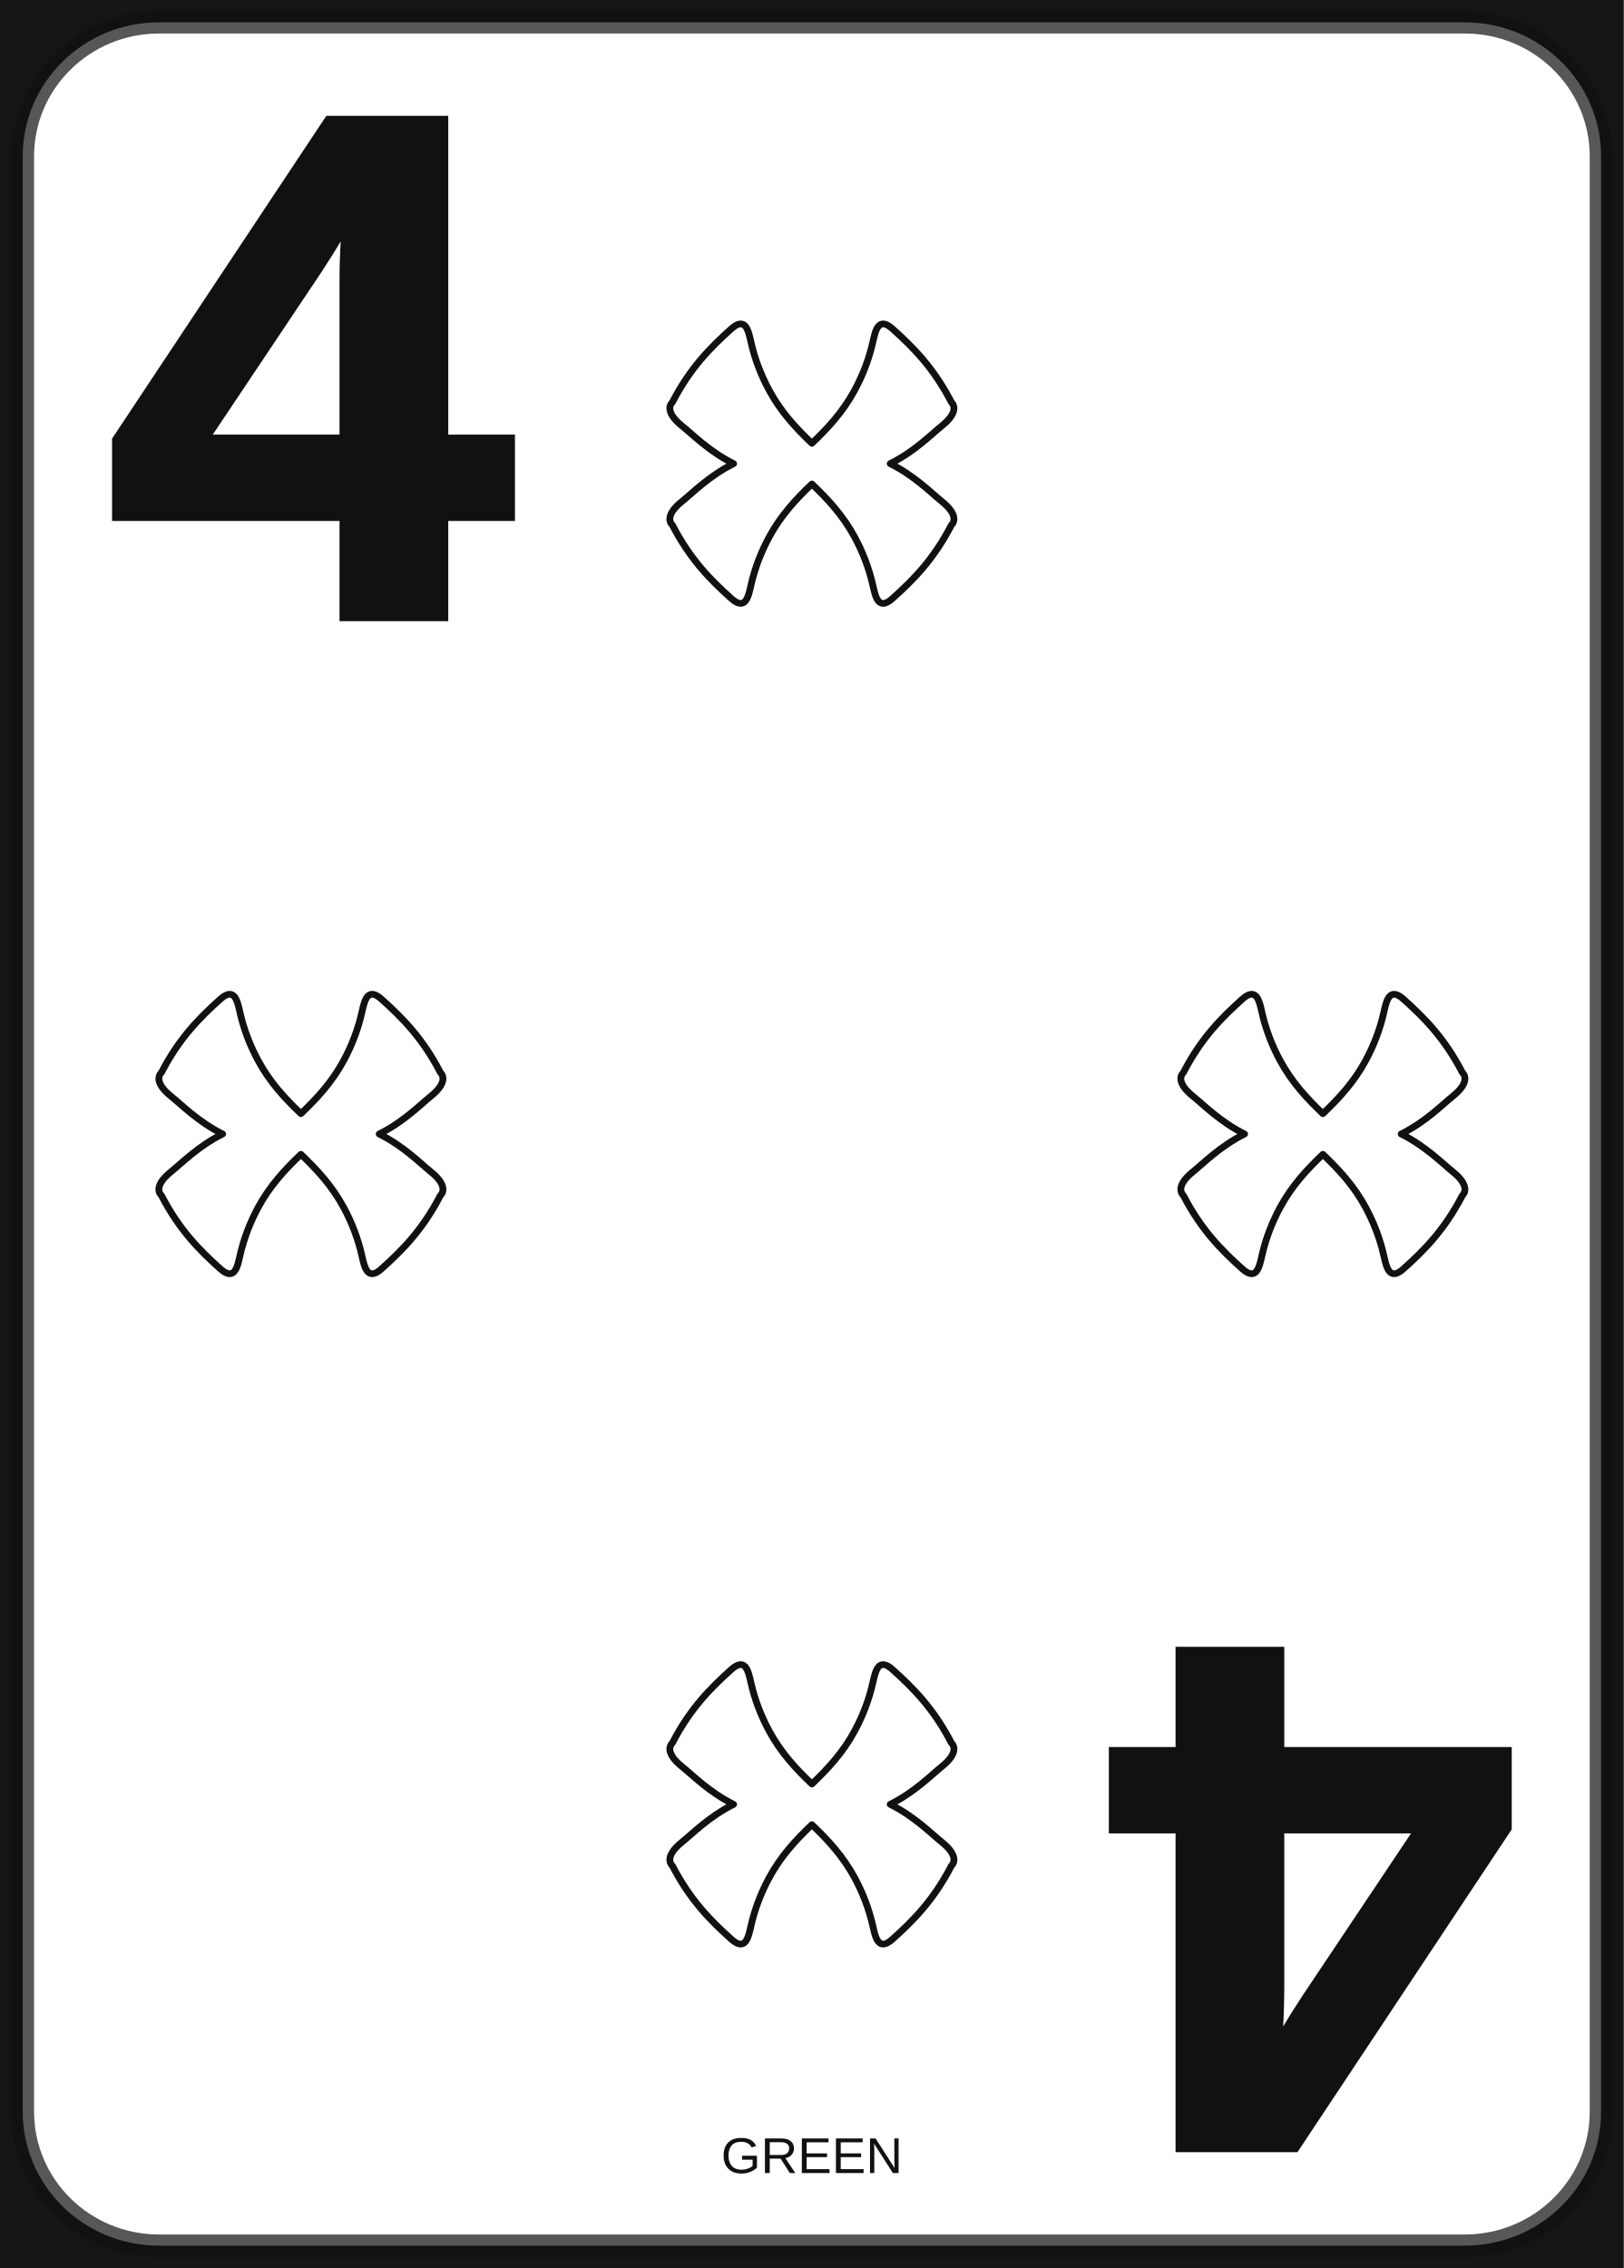
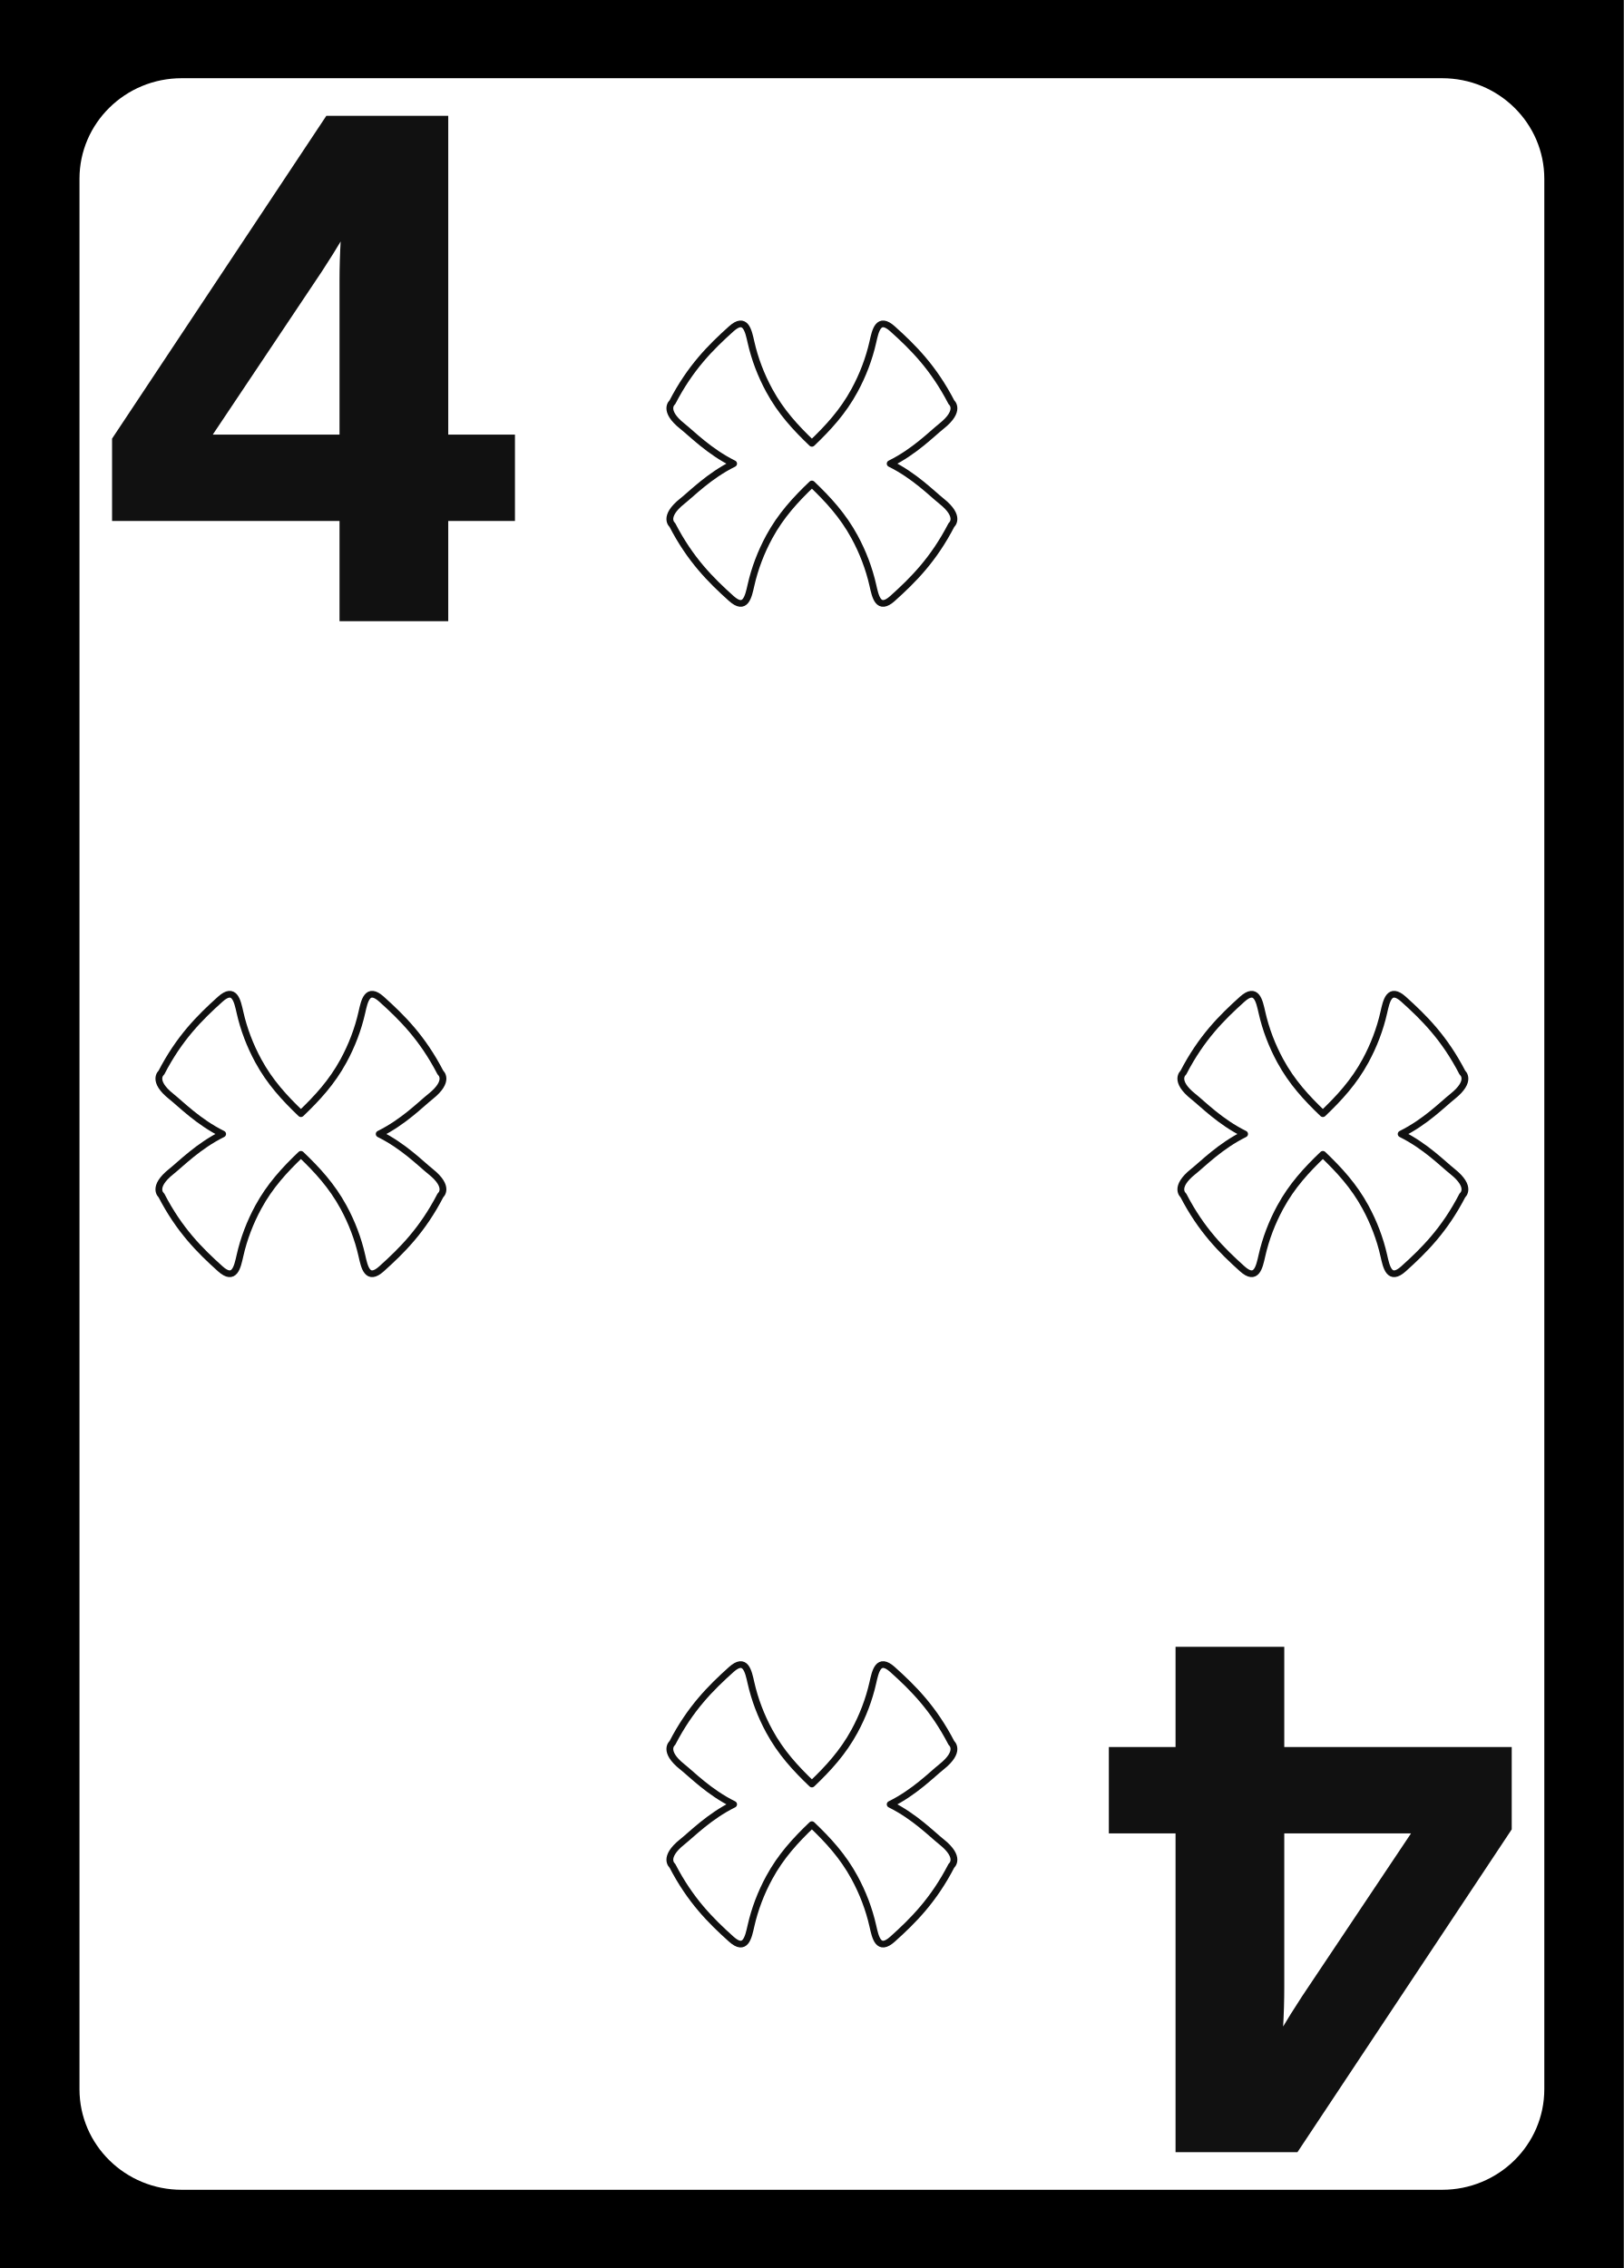
<svg xmlns="http://www.w3.org/2000/svg" width="63mm" height="88mm" viewBox="0 0 286 406" preserveAspectRatio="none" role="img" aria-labelledby="title">
-   <rect width="286" height="406" fill="#151515" />
-   <rect x="4" y="4" width="278" height="398" rx="24" fill="white" />
-   <rect x="4" y="4" width="278" height="398" rx="24" fill="#111" fill-opacity="0" stroke="#111" stroke-opacity=".7" stroke-width="4" />
+   <rect width="286" height="406" fill="#000" />
+   <rect x="14" y="14" width="258" height="378" rx="18" fill="white" />
+   <rect x="14" y="14" width="258" height="378" rx="18" fill="#111" fill-opacity="0" />
  <text x="19" y="110" font-family="Arial,Helvetica,sans-serif" font-size="128" font-weight="700" fill="#111" stroke="#111" stroke-width="2.4" paint-order="stroke fill">4</text>
  <g transform="translate(286 406) rotate(180)">
    <text x="19" y="110" font-family="Arial,Helvetica,sans-serif" font-size="128" font-weight="700" fill="#111" stroke="#111" stroke-width="2.4" paint-order="stroke fill">4</text>
  </g>
  <g transform="translate(143 83) rotate(0) scale(0.4)">
    <path d="M57.054 16.77C52.774 13.309 45.259 5.435 34.469 -0C45.259 -5.442 52.774 -13.309 57.054 -16.77C65.849 -23.886 61.448 -27.441 61.448 -27.441C53.538 -42.988 44.573 -52.049 35.509 -60.331C29.24 -66.052 27.966 -59.501 26.834 -54.402C25.157 -46.857 22.412 -39.57 18.775 -32.769C13.674 -23.214 7.207 -16.098 0.004 -9.097C-7.207 -16.098 -13.674 -23.214 -18.775 -32.769C-22.405 -39.57 -25.157 -46.857 -26.827 -54.402C-27.966 -59.501 -29.24 -66.052 -35.509 -60.331C-44.573 -52.049 -53.538 -42.988 -61.448 -27.441C-61.448 -27.441 -65.849 -23.886 -57.054 -16.77C-52.767 -13.309 -45.252 -5.442 -34.469 -0C-45.252 5.435 -52.767 13.309 -57.054 16.77C-65.849 23.879 -61.448 27.433 -61.448 27.433C-53.538 42.988 -44.573 52.049 -35.509 60.331C-29.24 66.052 -27.966 59.501 -26.827 54.402C-25.157 46.857 -22.405 39.569 -18.775 32.761C-13.674 23.214 -7.207 16.091 0.004 9.097C7.207 16.091 13.674 23.214 18.775 32.761C22.412 39.569 25.157 46.857 26.834 54.402C27.966 59.501 29.24 66.052 35.509 60.331C44.573 52.049 53.538 42.988 61.448 27.433C61.448 27.433 65.849 23.879 57.054 16.77Z" fill="#fff" stroke="#111" stroke-width="3" stroke-linejoin="round" />
  </g>
  <g transform="translate(143 323) rotate(180) scale(0.4)">
    <path d="M57.054 16.77C52.774 13.309 45.259 5.435 34.469 -0C45.259 -5.442 52.774 -13.309 57.054 -16.77C65.849 -23.886 61.448 -27.441 61.448 -27.441C53.538 -42.988 44.573 -52.049 35.509 -60.331C29.24 -66.052 27.966 -59.501 26.834 -54.402C25.157 -46.857 22.412 -39.57 18.775 -32.769C13.674 -23.214 7.207 -16.098 0.004 -9.097C-7.207 -16.098 -13.674 -23.214 -18.775 -32.769C-22.405 -39.57 -25.157 -46.857 -26.827 -54.402C-27.966 -59.501 -29.24 -66.052 -35.509 -60.331C-44.573 -52.049 -53.538 -42.988 -61.448 -27.441C-61.448 -27.441 -65.849 -23.886 -57.054 -16.77C-52.767 -13.309 -45.252 -5.442 -34.469 -0C-45.252 5.435 -52.767 13.309 -57.054 16.77C-65.849 23.879 -61.448 27.433 -61.448 27.433C-53.538 42.988 -44.573 52.049 -35.509 60.331C-29.24 66.052 -27.966 59.501 -26.827 54.402C-25.157 46.857 -22.405 39.569 -18.775 32.761C-13.674 23.214 -7.207 16.091 0.004 9.097C7.207 16.091 13.674 23.214 18.775 32.761C22.412 39.569 25.157 46.857 26.834 54.402C27.966 59.501 29.24 66.052 35.509 60.331C44.573 52.049 53.538 42.988 61.448 27.433C61.448 27.433 65.849 23.879 57.054 16.77Z" fill="#fff" stroke="#111" stroke-width="3" stroke-linejoin="round" />
  </g>
  <g transform="translate(53 203) rotate(0) scale(0.4)">
    <path d="M57.054 16.77C52.774 13.309 45.259 5.435 34.469 -0C45.259 -5.442 52.774 -13.309 57.054 -16.77C65.849 -23.886 61.448 -27.441 61.448 -27.441C53.538 -42.988 44.573 -52.049 35.509 -60.331C29.24 -66.052 27.966 -59.501 26.834 -54.402C25.157 -46.857 22.412 -39.57 18.775 -32.769C13.674 -23.214 7.207 -16.098 0.004 -9.097C-7.207 -16.098 -13.674 -23.214 -18.775 -32.769C-22.405 -39.57 -25.157 -46.857 -26.827 -54.402C-27.966 -59.501 -29.24 -66.052 -35.509 -60.331C-44.573 -52.049 -53.538 -42.988 -61.448 -27.441C-61.448 -27.441 -65.849 -23.886 -57.054 -16.77C-52.767 -13.309 -45.252 -5.442 -34.469 -0C-45.252 5.435 -52.767 13.309 -57.054 16.77C-65.849 23.879 -61.448 27.433 -61.448 27.433C-53.538 42.988 -44.573 52.049 -35.509 60.331C-29.24 66.052 -27.966 59.501 -26.827 54.402C-25.157 46.857 -22.405 39.569 -18.775 32.761C-13.674 23.214 -7.207 16.091 0.004 9.097C7.207 16.091 13.674 23.214 18.775 32.761C22.412 39.569 25.157 46.857 26.834 54.402C27.966 59.501 29.24 66.052 35.509 60.331C44.573 52.049 53.538 42.988 61.448 27.433C61.448 27.433 65.849 23.879 57.054 16.77Z" fill="#fff" stroke="#111" stroke-width="3" stroke-linejoin="round" />
  </g>
  <g transform="translate(233 203) rotate(180) scale(0.4)">
    <path d="M57.054 16.77C52.774 13.309 45.259 5.435 34.469 -0C45.259 -5.442 52.774 -13.309 57.054 -16.77C65.849 -23.886 61.448 -27.441 61.448 -27.441C53.538 -42.988 44.573 -52.049 35.509 -60.331C29.24 -66.052 27.966 -59.501 26.834 -54.402C25.157 -46.857 22.412 -39.57 18.775 -32.769C13.674 -23.214 7.207 -16.098 0.004 -9.097C-7.207 -16.098 -13.674 -23.214 -18.775 -32.769C-22.405 -39.57 -25.157 -46.857 -26.827 -54.402C-27.966 -59.501 -29.24 -66.052 -35.509 -60.331C-44.573 -52.049 -53.538 -42.988 -61.448 -27.441C-61.448 -27.441 -65.849 -23.886 -57.054 -16.77C-52.767 -13.309 -45.252 -5.442 -34.469 -0C-45.252 5.435 -52.767 13.309 -57.054 16.77C-65.849 23.879 -61.448 27.433 -61.448 27.433C-53.538 42.988 -44.573 52.049 -35.509 60.331C-29.24 66.052 -27.966 59.501 -26.827 54.402C-25.157 46.857 -22.405 39.569 -18.775 32.761C-13.674 23.214 -7.207 16.091 0.004 9.097C7.207 16.091 13.674 23.214 18.775 32.761C22.412 39.569 25.157 46.857 26.834 54.402C27.966 59.501 29.24 66.052 35.509 60.331C44.573 52.049 53.538 42.988 61.448 27.433C61.448 27.433 65.849 23.879 57.054 16.77Z" fill="#fff" stroke="#111" stroke-width="3" stroke-linejoin="round" />
  </g>
-   <text x="143" y="389" font-family="Arial,sans-serif" font-size="9" text-anchor="middle" fill="#111">GREEN</text>
</svg>
